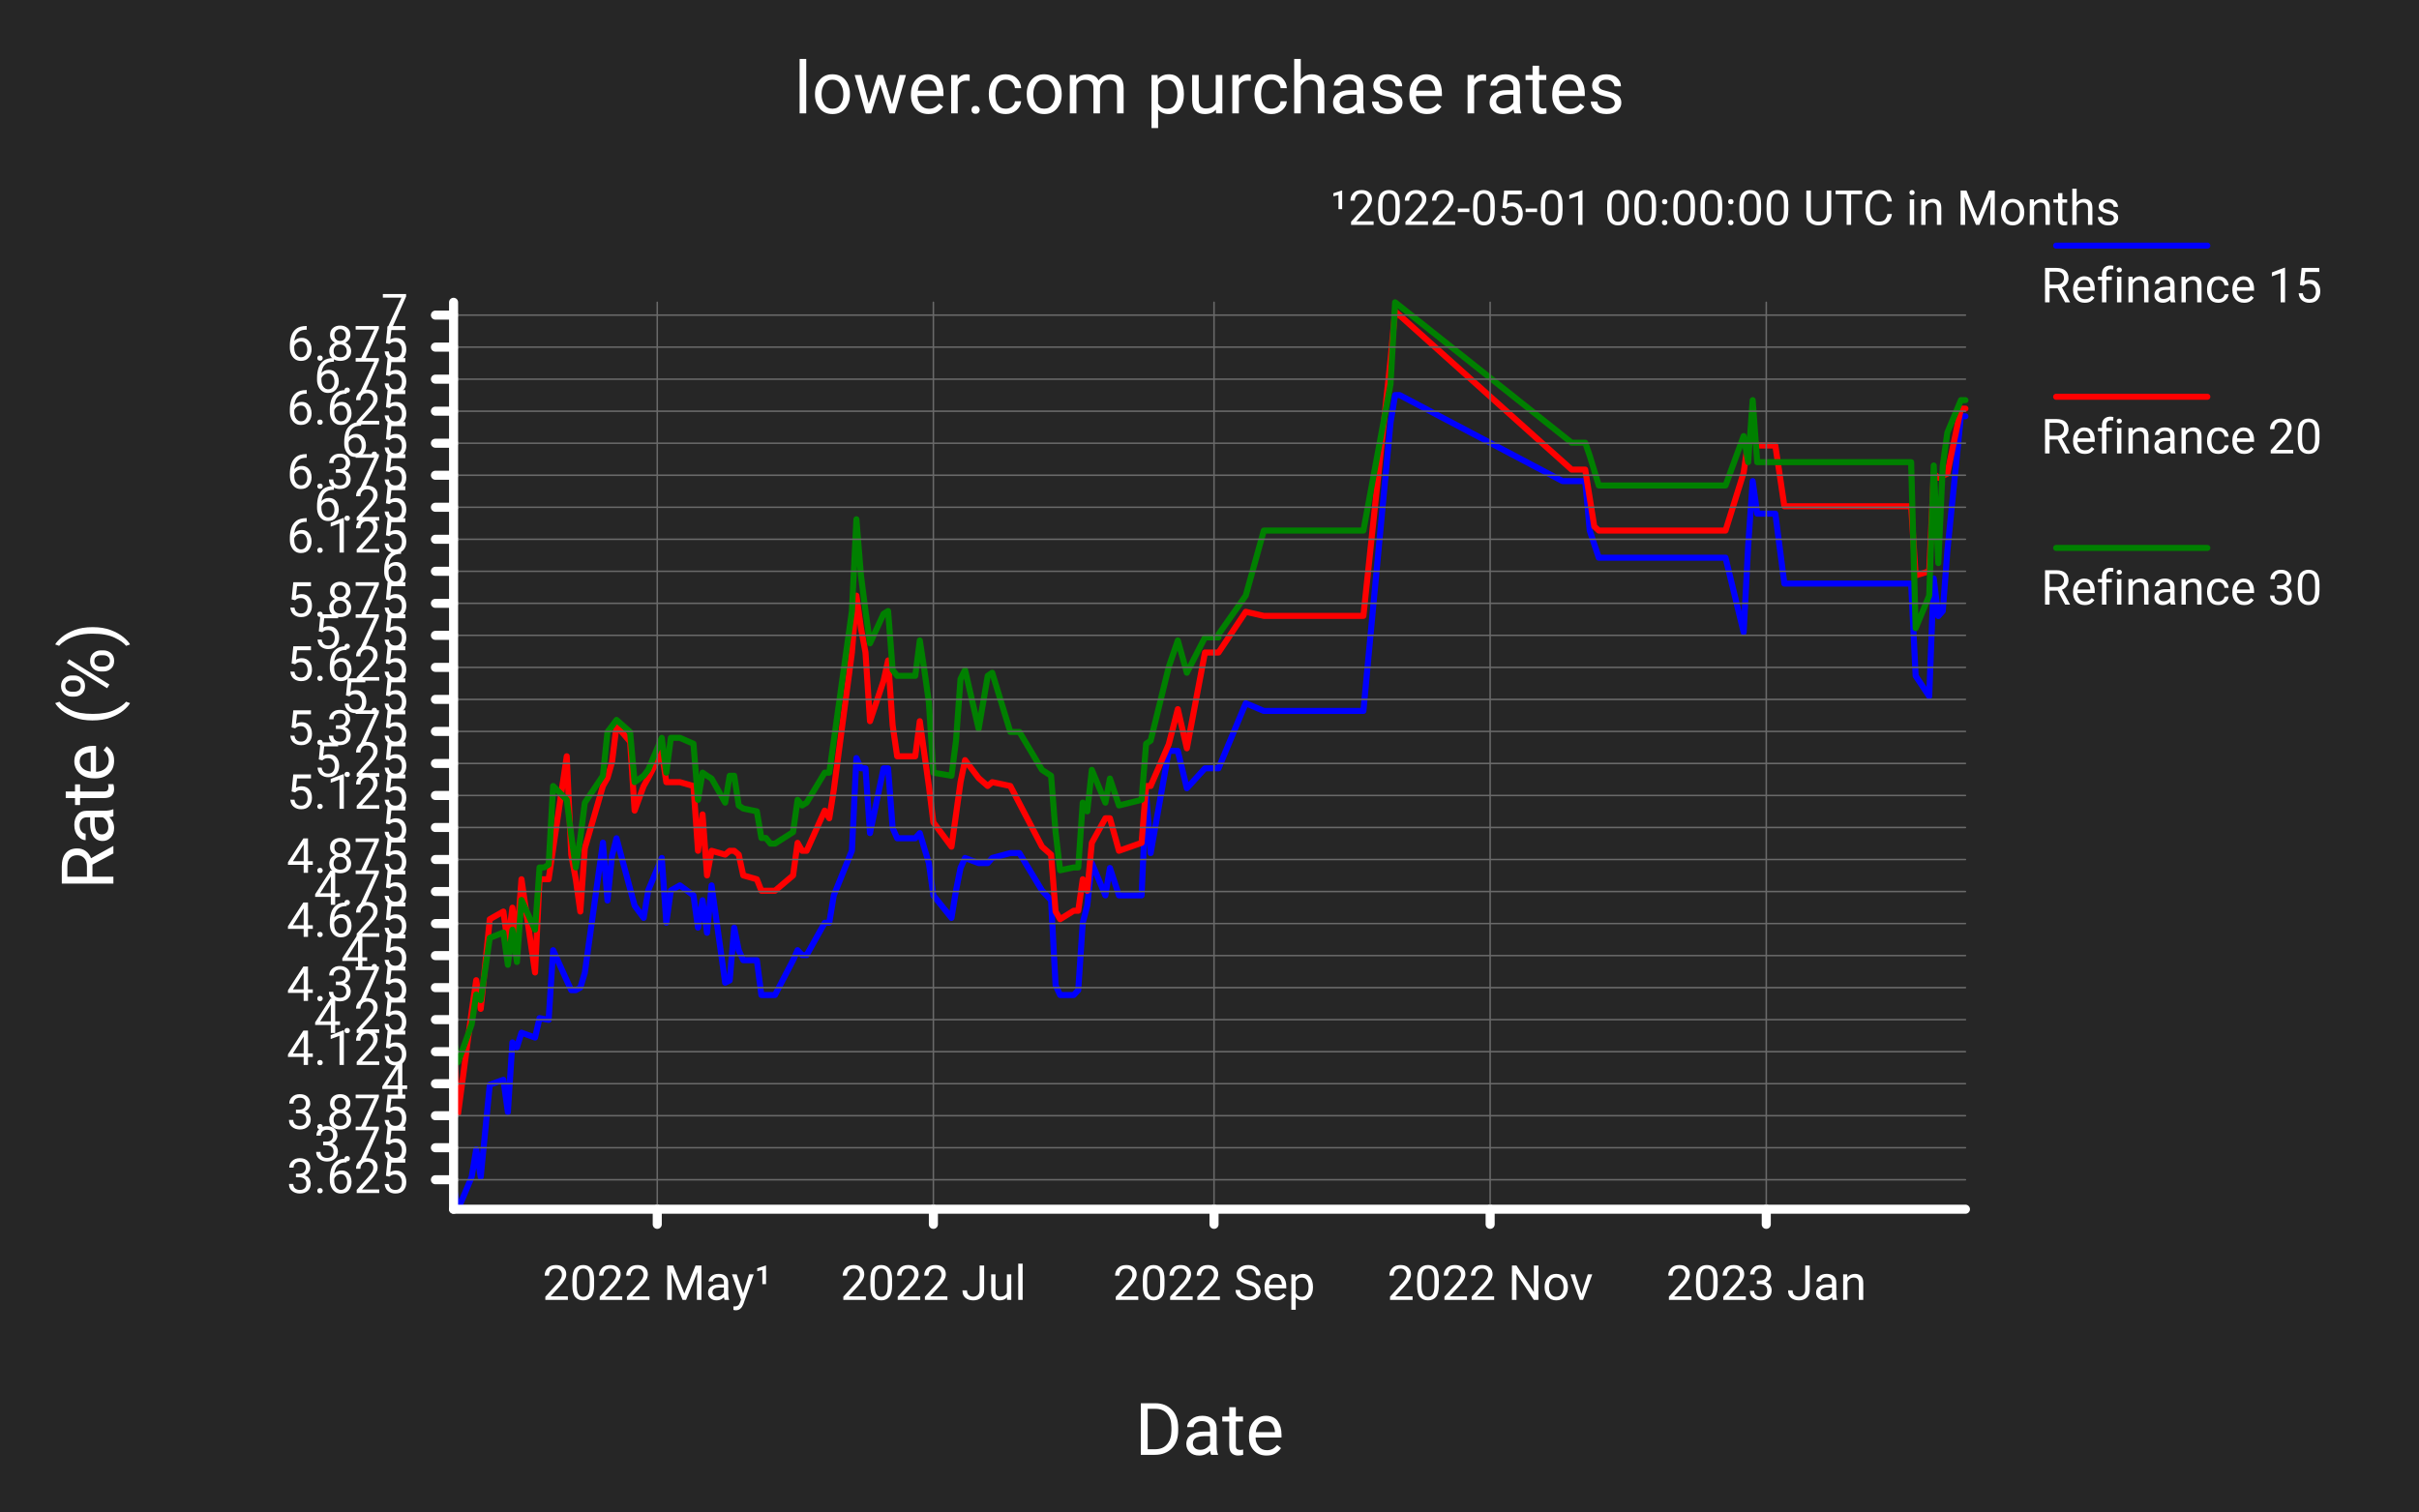
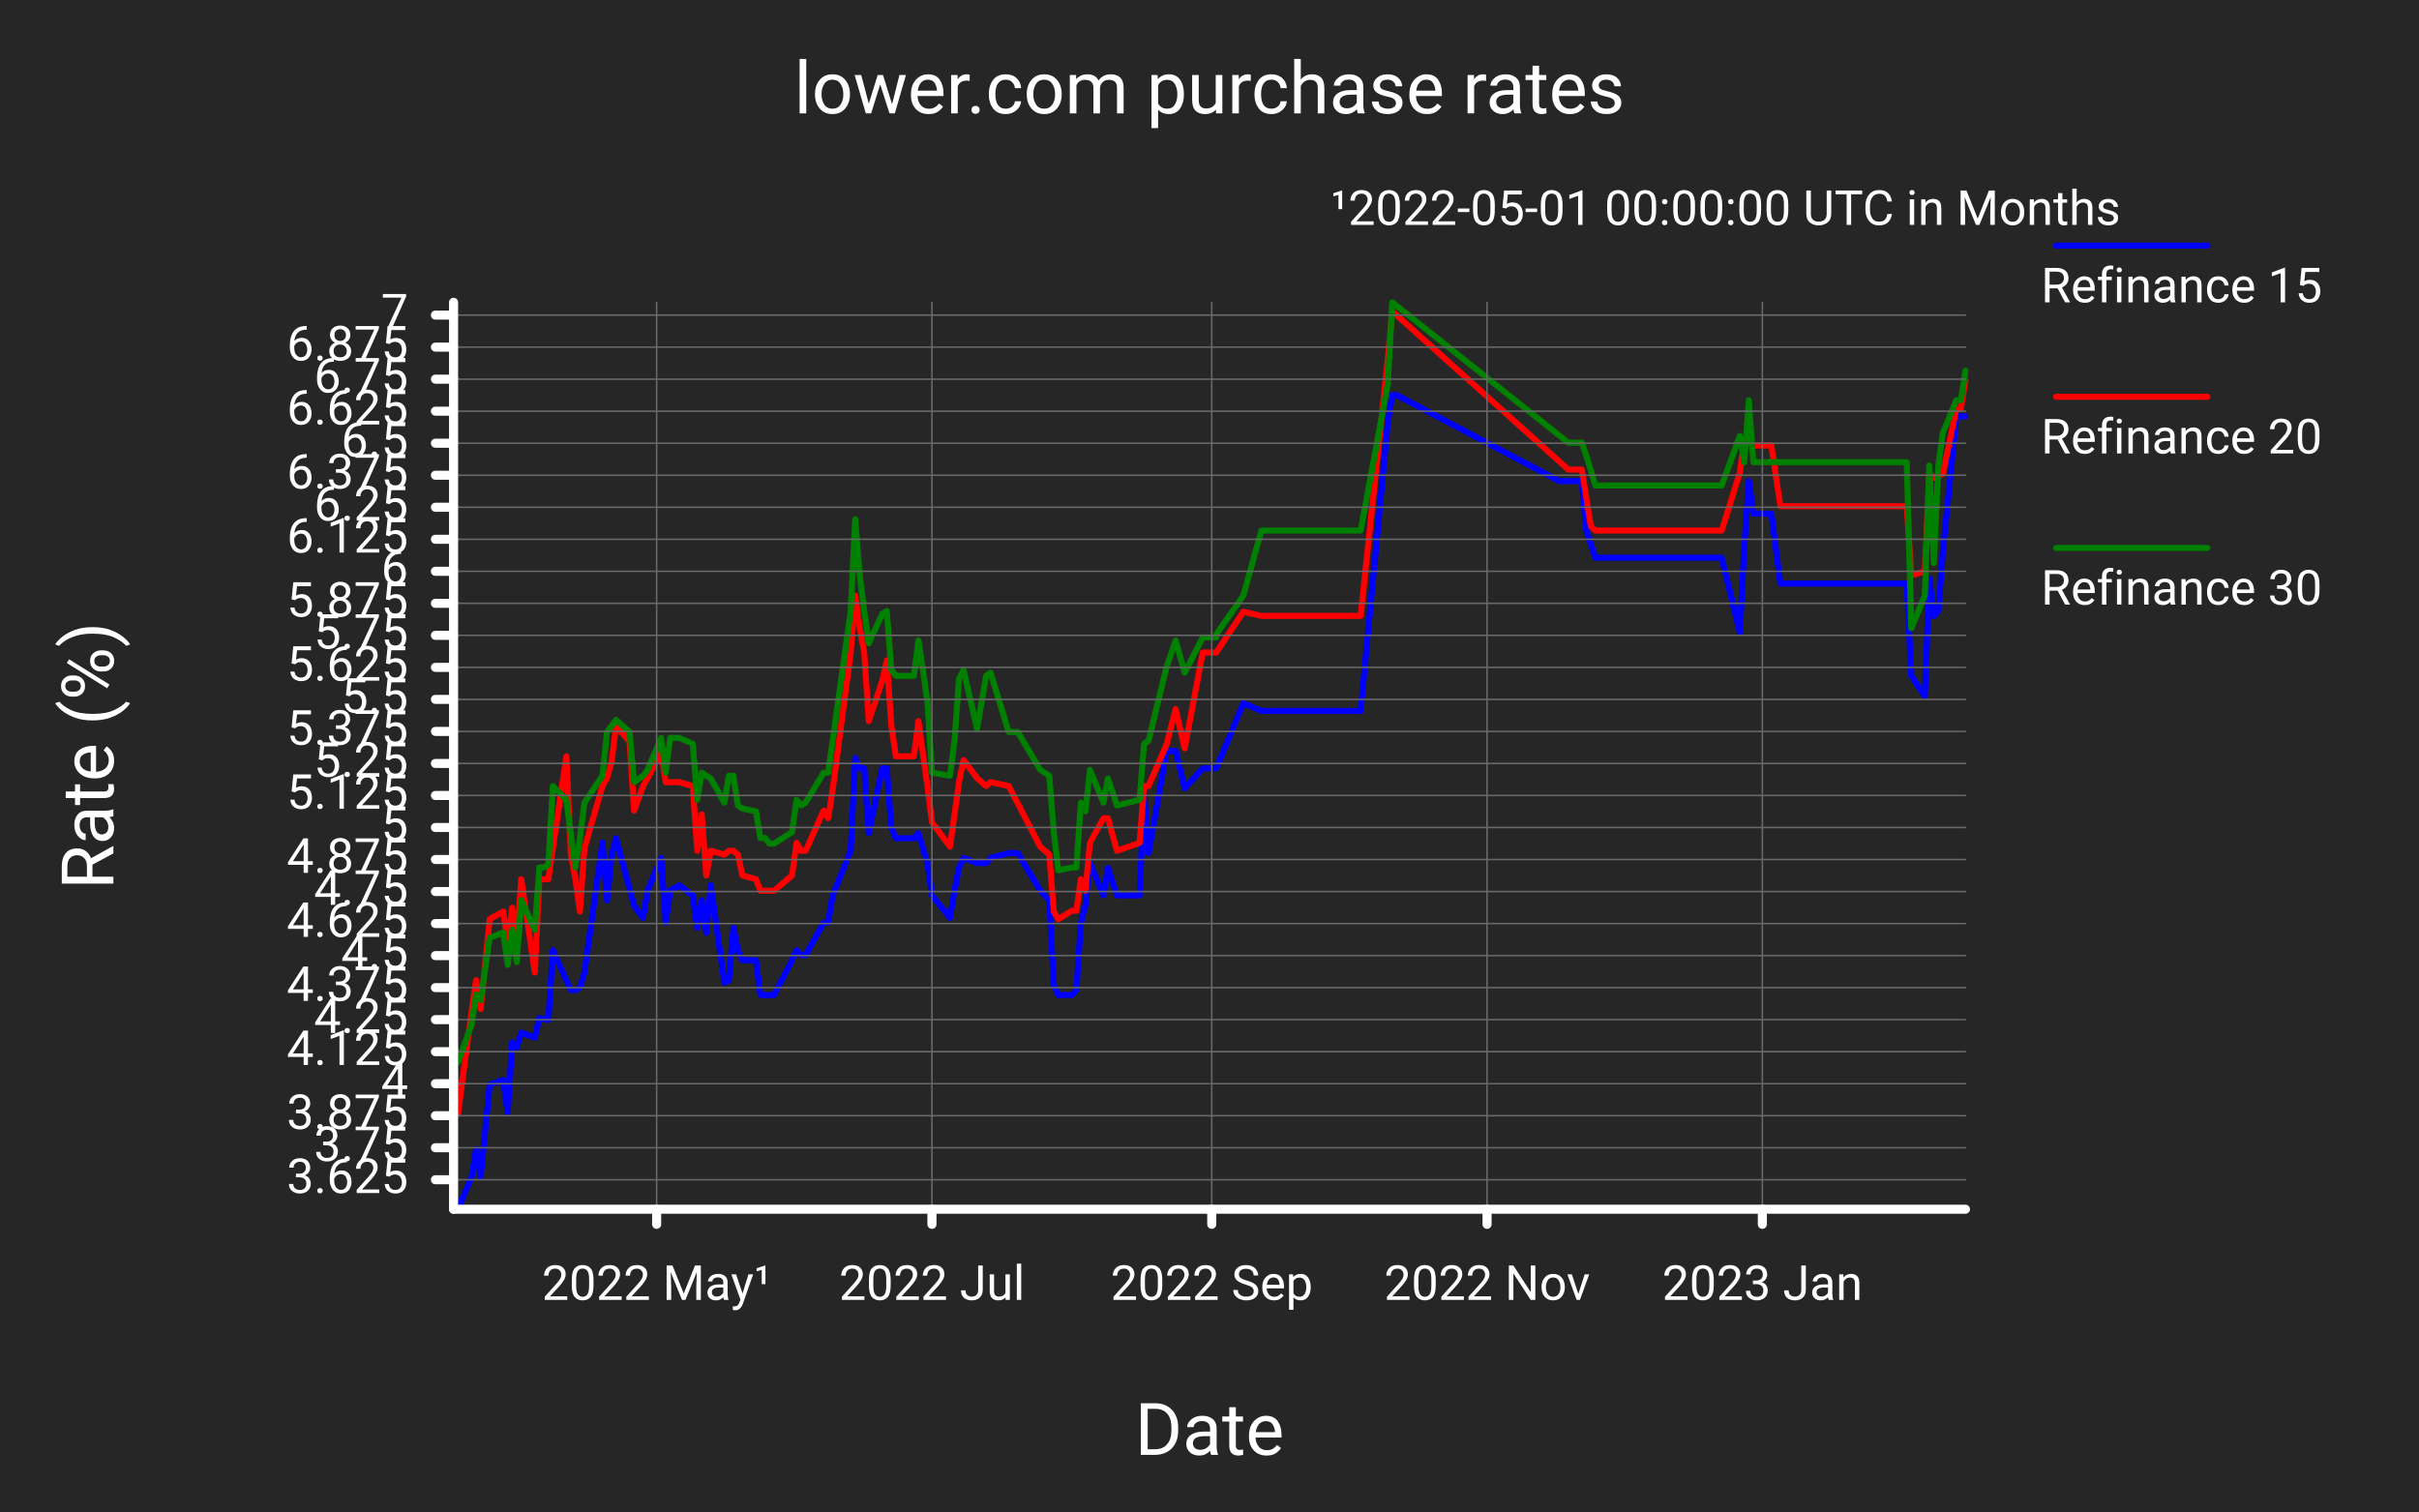
<svg xmlns="http://www.w3.org/2000/svg" class="poloto" width="800" height="500" viewBox="0 0 800 500">
  <style>.poloto{stroke-linecap:round;stroke-linejoin:round;font-family:Roboto,sans-serif;font-size:16px;}.poloto_background{fill:#262626;}.poloto_scatter{stroke-width:7}.poloto_tick_line{stroke:dimgray;stroke-width:0.5}.poloto_line{stroke-width:2}.poloto_text{fill: white;}.poloto_axis_lines{stroke: white;stroke-width:3;fill:none;stroke-dasharray:none}.poloto_title{font-size:24px;dominant-baseline:start;text-anchor:middle;}.poloto_xname{font-size:24px;dominant-baseline:start;text-anchor:middle;}.poloto_yname{font-size:24px;dominant-baseline:start;text-anchor:middle;}.poloto0stroke{stroke:blue;}.poloto1stroke{stroke:red;}.poloto2stroke{stroke:green;}.poloto3stroke{stroke:gold;}.poloto4stroke{stroke:aqua;}.poloto5stroke{stroke:lime;}.poloto6stroke{stroke:orange;}.poloto7stroke{stroke:chocolate;}.poloto0fill{fill:blue;}.poloto1fill{fill:red;}.poloto2fill{fill:green;}.poloto3fill{fill:gold;}.poloto4fill{fill:aqua;}.poloto5fill{fill:lime;}.poloto6fill{fill:orange;}.poloto7fill{fill:chocolate;}</style>
  <circle r="1e5" class="poloto_background" />
  <text class="poloto_text poloto_legend_text" x="675" y="100">Refinance 15</text>
  <line class="poloto_line poloto_legend_icon poloto0stroke poloto0legend" stroke="black" x1="680" x2="730" y1="81.25" y2="81.25" />
-   <path class="poloto_line poloto0stroke" fill="none" stroke="black" d=" M 150.00 392.46 L 151.50 400.00 L 155.99 389.32 L 157.49 380.17 L 158.98 389.32 L 158.98 389.32 L 161.98 358.81 L 166.47 357.20 L 167.96 367.88 L 169.46 344.83 L 170.96 346.44 L 172.46 341.61 L 176.95 343.22 L 178.44 336.78 L 178.44 336.78 L 181.44 337.37 L 182.93 314.32 L 187.43 324.32 L 188.92 327.54 L 190.42 327.54 L 191.92 326.69 L 193.41 321.78 L 199.40 278.73 L 200.90 297.88 L 202.40 283.05 L 203.89 277.29 L 203.89 277.29 L 209.88 299.58 L 212.87 303.64 L 214.37 294.58 L 218.86 283.81 L 220.36 305.25 L 221.86 294.58 L 221.86 294.58 L 224.85 292.88 L 229.34 296.19 L 230.84 306.86 L 230.84 306.86 L 232.34 297.80 L 233.83 308.56 L 235.33 292.88 L 239.82 325.08 L 241.32 324.32 L 242.81 306.86 L 242.81 306.86 L 244.31 314.32 L 245.81 317.63 L 250.30 317.63 L 251.80 329.15 L 253.29 329.15 L 254.79 329.15 L 256.29 329.15 L 262.28 317.63 L 263.77 314.32 L 265.27 315.93 L 266.77 315.93 L 266.77 315.93 L 272.75 305.25 L 274.25 305.25 L 275.75 296.19 L 281.74 281.36 L 283.23 250.76 L 284.73 254.15 L 286.23 254.15 L 287.72 275.59 L 292.22 254.15 L 293.71 254.15 L 295.21 273.90 L 296.71 277.29 L 302.69 277.29 L 304.19 275.59 L 305.69 280.59 L 307.19 285.51 L 308.68 296.19 L 314.67 303.64 L 316.17 294.58 L 317.66 287.12 L 319.16 283.81 L 323.65 285.51 L 326.65 285.51 L 328.14 283.81 L 334.13 282.20 L 334.13 282.20 L 334.13 282.20 L 334.13 282.20 L 334.13 282.20 L 334.13 282.20 L 337.13 282.20 L 337.13 282.20 L 337.13 282.20 L 337.13 282.20 L 337.13 282.20 L 337.13 282.20 L 344.61 294.58 L 347.60 297.80 L 349.10 325.93 L 350.60 329.15 L 355.09 329.15 L 356.59 327.54 L 358.08 305.25 L 359.58 299.49 L 361.08 285.51 L 365.57 296.19 L 365.57 296.19 L 367.07 287.12 L 370.06 296.19 L 370.06 296.19 L 377.54 296.19 L 379.04 262.46 L 380.54 282.20 L 386.53 248.39 L 389.52 248.39 L 389.52 248.39 L 392.51 260.76 L 398.50 254.15 L 398.50 254.15 L 398.50 254.15 L 398.50 254.15 L 398.50 254.15 L 398.50 254.15 L 398.50 254.15 L 398.50 254.15 L 398.50 254.15 L 402.99 254.15 L 411.98 232.63 L 417.96 235.17 L 417.96 235.17 L 422.46 235.17 L 428.44 235.17 L 429.94 235.17 L 429.94 235.17 L 429.94 235.17 L 429.94 235.17 L 429.94 235.17 L 449.40 235.17 L 450.90 235.17 L 459.88 139.75 L 461.38 130.68 L 462.87 130.68 L 516.77 159.15 L 522.75 159.15 L 524.25 159.15 L 525.75 175.51 L 528.74 184.49 L 528.74 184.49 L 534.73 184.49 L 536.23 184.49 L 537.72 184.49 L 539.22 184.49 L 543.71 184.49 L 545.21 184.49 L 548.20 184.49 L 549.70 184.49 L 554.19 184.49 L 555.69 184.49 L 555.69 184.49 L 560.18 184.49 L 564.67 184.49 L 566.17 184.49 L 567.66 184.49 L 569.16 184.49 L 570.66 184.49 L 576.65 209.15 L 578.14 180.68 L 579.64 159.15 L 581.14 169.92 L 585.63 169.92 L 587.13 169.92 L 587.13 169.92 L 590.12 193.05 L 591.62 193.05 L 596.11 193.05 L 597.60 193.05 L 599.10 193.05 L 600.60 193.05 L 602.10 193.05 L 602.10 193.05 L 602.10 193.05 L 602.10 193.05 L 609.58 193.05 L 612.57 193.05 L 617.07 193.05 L 618.56 193.05 L 621.56 193.05 L 623.05 193.05 L 629.04 193.05 L 630.54 193.05 L 632.04 193.05 L 633.53 223.56 L 638.02 230.34 L 639.52 191.36 L 641.02 203.81 L 642.51 202.12 L 644.01 182.37 L 648.50 137.71 L 650.00 137.71" />
+   <path class="poloto_line poloto0stroke" fill="none" stroke="black" d=" M 150.00 392.46 L 151.49 400.00 L 155.97 389.32 L 157.46 380.17 L 158.96 389.32 L 158.96 389.32 L 161.94 358.81 L 166.42 357.20 L 167.91 367.88 L 169.40 344.83 L 170.90 346.44 L 172.39 341.61 L 176.87 343.22 L 178.36 336.78 L 178.36 336.78 L 181.34 337.37 L 182.84 314.32 L 187.31 324.32 L 188.81 327.54 L 190.30 327.54 L 191.79 326.69 L 193.28 321.78 L 199.25 278.73 L 200.75 297.88 L 202.24 283.05 L 203.73 277.29 L 203.73 277.29 L 209.70 299.58 L 212.69 303.64 L 214.18 294.58 L 218.66 283.81 L 220.15 305.25 L 221.64 294.58 L 221.64 294.58 L 224.63 292.88 L 229.10 296.19 L 230.60 306.86 L 230.60 306.86 L 232.09 297.80 L 233.58 308.56 L 235.07 292.88 L 239.55 325.08 L 241.04 324.32 L 242.54 306.86 L 242.54 306.86 L 244.03 314.32 L 245.52 317.63 L 250.00 317.63 L 251.49 329.15 L 252.99 329.15 L 254.48 329.15 L 255.97 329.15 L 261.94 317.63 L 263.43 314.32 L 264.93 315.93 L 266.42 315.93 L 266.42 315.93 L 272.39 305.25 L 273.88 305.25 L 275.37 296.19 L 281.34 281.36 L 282.84 250.76 L 284.33 254.15 L 285.82 254.15 L 287.31 275.59 L 291.79 254.15 L 293.28 254.15 L 294.78 273.90 L 296.27 277.29 L 302.24 277.29 L 303.73 275.59 L 305.22 280.59 L 306.72 285.51 L 308.21 296.19 L 314.18 303.64 L 315.67 294.58 L 317.16 287.12 L 318.66 283.81 L 323.13 285.51 L 326.12 285.51 L 327.61 283.81 L 333.58 282.20 L 333.58 282.20 L 333.58 282.20 L 333.58 282.20 L 333.58 282.20 L 333.58 282.20 L 336.57 282.20 L 336.57 282.20 L 336.57 282.20 L 336.57 282.20 L 336.57 282.20 L 336.57 282.20 L 344.03 294.58 L 347.01 297.80 L 348.51 325.93 L 350.00 329.15 L 354.48 329.15 L 355.97 327.54 L 357.46 305.25 L 358.96 299.49 L 360.45 285.51 L 364.93 296.19 L 364.93 296.19 L 366.42 287.12 L 369.40 296.19 L 369.40 296.19 L 376.87 296.19 L 378.36 262.46 L 379.85 282.20 L 385.82 248.39 L 388.81 248.39 L 388.81 248.39 L 391.79 260.76 L 397.76 254.15 L 397.76 254.15 L 397.76 254.15 L 397.76 254.15 L 397.76 254.15 L 397.76 254.15 L 397.76 254.15 L 397.76 254.15 L 397.76 254.15 L 402.24 254.15 L 411.19 232.63 L 417.16 235.17 L 417.16 235.17 L 421.64 235.17 L 427.61 235.17 L 429.10 235.17 L 429.10 235.17 L 429.10 235.17 L 429.10 235.17 L 429.10 235.17 L 448.51 235.17 L 450.00 235.17 L 458.96 139.75 L 460.45 130.68 L 461.94 130.68 L 515.67 159.15 L 521.64 159.15 L 523.13 159.15 L 524.63 175.51 L 527.61 184.49 L 527.61 184.49 L 533.58 184.49 L 535.07 184.49 L 536.57 184.49 L 538.06 184.49 L 542.54 184.49 L 544.03 184.49 L 547.01 184.49 L 548.51 184.49 L 552.99 184.49 L 554.48 184.49 L 554.48 184.49 L 558.96 184.49 L 563.43 184.49 L 564.93 184.49 L 566.42 184.49 L 567.91 184.49 L 569.40 184.49 L 575.37 209.15 L 576.87 180.68 L 578.36 159.15 L 579.85 169.92 L 584.33 169.92 L 585.82 169.92 L 585.82 169.92 L 588.81 193.05 L 590.30 193.05 L 594.78 193.05 L 596.27 193.05 L 597.76 193.05 L 599.25 193.05 L 600.75 193.05 L 600.75 193.05 L 600.75 193.05 L 600.75 193.05 L 608.21 193.05 L 611.19 193.05 L 615.67 193.05 L 617.16 193.05 L 620.15 193.05 L 621.64 193.05 L 627.61 193.05 L 629.10 193.05 L 630.60 193.05 L 632.09 223.56 L 636.57 230.34 L 638.06 191.36 L 639.55 203.81 L 641.04 202.12 L 642.54 182.37 L 647.01 137.71 L 648.51 137.71 L 650.00 137.71" />
  <text class="poloto_text poloto_legend_text" x="675" y="150">Refinance 20</text>
  <line class="poloto_line poloto_legend_icon poloto1stroke poloto1legend" stroke="black" x1="680" x2="730" y1="131.25" y2="131.25" />
-   <path class="poloto_line poloto1stroke" fill="none" stroke="black" d=" M 150.00 345.68 L 151.50 368.31 L 155.99 334.58 L 157.49 324.24 L 158.98 333.73 L 158.98 333.73 L 161.98 304.07 L 166.47 301.53 L 167.96 312.29 L 169.46 300.25 L 170.96 311.02 L 172.46 290.85 L 176.95 321.69 L 178.44 290.85 L 178.44 290.85 L 181.44 290.85 L 181.44 290.85 L 187.43 250.17 L 188.92 282.71 L 190.42 290.85 L 191.92 301.53 L 193.41 280.59 L 199.40 260.00 L 200.90 257.37 L 202.40 252.12 L 203.89 240.08 L 208.38 245.34 L 209.88 268.14 L 212.87 260.00 L 214.37 257.37 L 218.86 248.81 L 220.36 258.73 L 221.86 258.73 L 221.86 258.73 L 224.85 258.73 L 229.34 260.00 L 230.84 281.44 L 230.84 281.44 L 232.34 269.41 L 233.83 289.58 L 235.33 281.44 L 239.82 282.71 L 241.32 281.44 L 242.81 281.44 L 242.81 281.44 L 244.31 282.71 L 245.81 289.58 L 250.30 290.85 L 251.80 294.66 L 253.29 294.66 L 254.79 294.66 L 256.29 294.66 L 262.28 289.58 L 263.77 278.81 L 265.27 281.44 L 266.77 281.44 L 266.77 281.44 L 272.75 268.14 L 274.25 270.68 L 275.75 261.27 L 281.74 215.85 L 283.23 197.03 L 284.73 207.80 L 286.23 215.85 L 287.72 238.56 L 292.22 225.17 L 293.71 218.47 L 295.21 239.92 L 296.71 250.17 L 302.69 250.17 L 304.19 238.56 L 305.69 249.32 L 307.19 260.00 L 308.68 272.03 L 314.67 280.08 L 316.17 269.41 L 317.66 258.73 L 319.16 251.44 L 323.65 257.37 L 326.65 260.00 L 328.14 258.73 L 334.13 260.00 L 334.13 260.00 L 334.13 260.00 L 334.13 260.00 L 334.13 260.00 L 334.13 260.00 L 334.13 260.00 L 334.13 260.00 L 334.13 260.00 L 334.13 260.00 L 334.13 260.00 L 334.13 260.00 L 344.61 280.08 L 347.60 282.71 L 349.10 301.53 L 350.60 304.07 L 355.09 301.27 L 356.59 301.27 L 358.08 290.85 L 359.58 294.66 L 361.08 278.81 L 365.57 270.68 L 365.57 270.68 L 367.07 270.68 L 370.06 281.44 L 370.06 281.44 L 377.54 278.81 L 379.04 260.00 L 380.54 260.00 L 386.53 246.19 L 389.52 234.58 L 389.52 234.58 L 392.51 247.54 L 398.50 215.85 L 398.50 215.85 L 398.50 215.85 L 398.50 215.85 L 398.50 215.85 L 398.50 215.85 L 398.50 215.85 L 398.50 215.85 L 398.50 215.85 L 402.99 215.85 L 411.98 202.37 L 417.96 203.73 L 420.96 203.73 L 422.46 203.73 L 422.46 203.73 L 429.94 203.73 L 431.44 203.73 L 431.44 203.73 L 431.44 203.73 L 431.44 203.73 L 449.40 203.73 L 450.90 203.73 L 459.88 118.81 L 461.38 102.97 L 461.38 102.97 L 519.76 155.34 L 522.75 155.34 L 524.25 155.34 L 527.25 174.15 L 528.74 175.51 L 528.74 175.51 L 534.73 175.51 L 536.23 175.51 L 537.72 175.51 L 539.22 175.51 L 543.71 175.51 L 545.21 175.51 L 548.20 175.51 L 549.70 175.51 L 554.19 175.51 L 555.69 175.51 L 555.69 175.51 L 560.18 175.51 L 564.67 175.51 L 566.17 175.51 L 567.66 175.51 L 569.16 175.51 L 570.66 175.51 L 576.65 156.36 L 578.14 145.93 L 579.64 144.58 L 581.14 147.37 L 585.63 147.37 L 587.13 147.37 L 587.13 147.37 L 590.12 167.46 L 591.62 167.46 L 596.11 167.46 L 597.60 167.46 L 599.10 167.46 L 600.60 167.46 L 602.10 167.46 L 602.10 167.46 L 608.08 167.46 L 608.08 167.46 L 609.58 167.46 L 612.57 167.46 L 617.07 167.46 L 618.56 167.46 L 621.56 167.46 L 623.05 167.46 L 629.04 167.46 L 630.54 167.46 L 632.04 167.46 L 633.53 190.34 L 638.02 188.98 L 639.52 156.69 L 641.02 158.05 L 641.02 158.05 L 644.01 156.69 L 648.50 135.17 L 650.00 135.17" />
+   <path class="poloto_line poloto1stroke" fill="none" stroke="black" d=" M 150.00 345.68 L 151.49 368.31 L 155.97 334.58 L 157.46 324.24 L 158.96 333.73 L 158.96 333.73 L 161.94 304.07 L 166.42 301.53 L 167.91 312.29 L 169.40 300.25 L 170.90 311.02 L 172.39 290.85 L 176.87 321.69 L 178.36 290.85 L 178.36 290.85 L 181.34 290.85 L 181.34 290.85 L 187.31 250.17 L 188.81 282.71 L 190.30 290.85 L 191.79 301.53 L 193.28 280.59 L 199.25 260.00 L 200.75 257.37 L 202.24 252.12 L 203.73 240.08 L 208.21 245.34 L 209.70 268.14 L 212.69 260.00 L 214.18 257.37 L 218.66 248.81 L 220.15 258.73 L 221.64 258.73 L 221.64 258.73 L 224.63 258.73 L 229.10 260.00 L 230.60 281.44 L 230.60 281.44 L 232.09 269.41 L 233.58 289.58 L 235.07 281.44 L 239.55 282.71 L 241.04 281.44 L 242.54 281.44 L 242.54 281.44 L 244.03 282.71 L 245.52 289.58 L 250.00 290.85 L 251.49 294.66 L 252.99 294.66 L 254.48 294.66 L 255.97 294.66 L 261.94 289.58 L 263.43 278.81 L 264.93 281.44 L 266.42 281.44 L 266.42 281.44 L 272.39 268.14 L 273.88 270.68 L 275.37 261.27 L 281.34 215.85 L 282.84 197.03 L 284.33 207.80 L 285.82 215.85 L 287.31 238.56 L 291.79 225.17 L 293.28 218.47 L 294.78 239.92 L 296.27 250.17 L 302.24 250.17 L 303.73 238.56 L 305.22 249.32 L 306.72 260.00 L 308.21 272.03 L 314.18 280.08 L 315.67 269.41 L 317.16 258.73 L 318.66 251.44 L 323.13 257.37 L 326.12 260.00 L 327.61 258.73 L 333.58 260.00 L 333.58 260.00 L 333.58 260.00 L 333.58 260.00 L 333.58 260.00 L 333.58 260.00 L 333.58 260.00 L 333.58 260.00 L 333.58 260.00 L 333.58 260.00 L 333.58 260.00 L 333.58 260.00 L 344.03 280.08 L 347.01 282.71 L 348.51 301.53 L 350.00 304.07 L 354.48 301.27 L 355.97 301.27 L 357.46 290.85 L 358.96 294.66 L 360.45 278.81 L 364.93 270.68 L 364.93 270.68 L 366.42 270.68 L 369.40 281.44 L 369.40 281.44 L 376.87 278.81 L 378.36 260.00 L 379.85 260.00 L 385.82 246.19 L 388.81 234.58 L 388.81 234.58 L 391.79 247.54 L 397.76 215.85 L 397.76 215.85 L 397.76 215.85 L 397.76 215.85 L 397.76 215.85 L 397.76 215.85 L 397.76 215.85 L 397.76 215.85 L 397.76 215.85 L 402.24 215.85 L 411.19 202.37 L 417.16 203.73 L 420.15 203.73 L 421.64 203.73 L 421.64 203.73 L 429.10 203.73 L 430.60 203.73 L 430.60 203.73 L 430.60 203.73 L 430.60 203.73 L 448.51 203.73 L 450.00 203.73 L 458.96 118.81 L 460.45 102.97 L 460.45 102.97 L 518.66 155.34 L 521.64 155.34 L 523.13 155.34 L 526.12 174.15 L 527.61 175.51 L 527.61 175.51 L 533.58 175.51 L 535.07 175.51 L 536.57 175.51 L 538.06 175.51 L 542.54 175.51 L 544.03 175.51 L 547.01 175.51 L 548.51 175.51 L 552.99 175.51 L 554.48 175.51 L 554.48 175.51 L 558.96 175.51 L 563.43 175.51 L 564.93 175.51 L 566.42 175.51 L 567.91 175.51 L 569.40 175.51 L 575.37 156.36 L 576.87 145.93 L 578.36 144.58 L 579.85 147.37 L 584.33 147.37 L 585.82 147.37 L 585.82 147.37 L 588.81 167.46 L 590.30 167.46 L 594.78 167.46 L 596.27 167.46 L 597.76 167.46 L 599.25 167.46 L 600.75 167.46 L 600.75 167.46 L 606.72 167.46 L 606.72 167.46 L 608.21 167.46 L 611.19 167.46 L 615.67 167.46 L 617.16 167.46 L 620.15 167.46 L 621.64 167.46 L 627.61 167.46 L 629.10 167.46 L 630.60 167.46 L 632.09 190.34 L 636.57 188.98 L 638.06 156.69 L 639.55 158.05 L 639.55 158.05 L 642.54 156.69 L 647.01 135.17 L 648.51 135.17 L 650.00 125.85" />
  <text class="poloto_text poloto_legend_text" x="675" y="200">Refinance 30</text>
  <line class="poloto_line poloto_legend_icon poloto2stroke poloto2legend" stroke="black" x1="680" x2="730" y1="181.25" y2="181.25" />
-   <path class="poloto_line poloto2stroke" fill="none" stroke="black" d=" M 150.00 343.31 L 151.50 351.36 L 155.99 338.81 L 157.49 328.98 L 158.98 330.85 L 158.98 330.85 L 161.98 310.25 L 166.47 308.47 L 167.96 319.15 L 169.46 307.54 L 170.96 318.22 L 172.46 297.71 L 176.95 307.54 L 178.44 286.95 L 179.94 286.95 L 181.44 286.02 L 182.93 260.00 L 187.43 264.58 L 188.92 276.27 L 190.42 286.95 L 191.92 277.20 L 193.41 265.51 L 199.40 256.61 L 200.90 242.12 L 202.40 240.17 L 203.89 238.14 L 208.38 242.12 L 209.88 258.73 L 212.87 256.61 L 214.37 254.66 L 218.86 244.07 L 220.36 255.59 L 221.86 244.07 L 221.86 244.07 L 224.85 244.07 L 229.34 246.02 L 230.84 264.58 L 230.84 264.58 L 232.34 255.59 L 233.83 256.61 L 235.33 257.54 L 239.82 265.51 L 241.32 256.61 L 242.81 256.61 L 242.81 256.61 L 244.31 266.44 L 245.81 267.46 L 250.30 268.39 L 251.80 277.20 L 253.29 277.20 L 254.79 279.07 L 256.29 279.07 L 262.28 275.25 L 263.77 264.58 L 265.27 266.44 L 266.77 265.51 L 266.77 265.51 L 272.75 255.59 L 274.25 255.59 L 275.75 245.00 L 281.74 202.12 L 283.23 171.78 L 284.73 190.34 L 286.23 202.12 L 287.72 212.80 L 292.22 203.05 L 293.71 202.12 L 295.21 221.61 L 296.71 223.56 L 302.69 223.56 L 304.19 211.86 L 305.69 221.61 L 307.19 232.29 L 308.68 255.59 L 314.67 256.61 L 316.17 245.00 L 317.66 224.58 L 319.16 221.61 L 323.65 241.10 L 326.65 223.56 L 328.14 222.54 L 334.13 242.12 L 334.13 242.12 L 334.13 242.12 L 334.13 242.12 L 334.13 242.12 L 334.13 242.12 L 337.13 242.12 L 337.13 242.12 L 337.13 242.12 L 337.13 242.12 L 337.13 242.12 L 337.13 242.12 L 344.61 254.66 L 347.60 256.61 L 349.10 275.25 L 350.60 287.88 L 355.09 286.95 L 356.59 286.95 L 358.08 265.51 L 359.58 268.39 L 361.08 254.66 L 365.57 265.51 L 365.57 265.51 L 367.07 257.54 L 370.06 266.44 L 370.06 266.44 L 377.54 264.58 L 379.04 246.02 L 380.54 245.00 L 386.53 220.59 L 389.52 211.86 L 389.52 211.86 L 392.51 222.54 L 398.50 210.85 L 398.50 210.85 L 398.50 210.85 L 398.50 210.85 L 398.50 210.85 L 398.50 210.85 L 398.50 210.85 L 398.50 210.85 L 402.99 210.85 L 402.99 209.83 L 411.98 197.03 L 417.96 175.51 L 417.96 175.51 L 422.46 175.51 L 422.46 175.51 L 429.94 175.51 L 431.44 175.51 L 431.44 175.51 L 431.44 175.51 L 431.44 175.51 L 449.40 175.51 L 450.90 175.51 L 459.88 127.03 L 461.38 100.00 L 461.38 100.00 L 519.76 146.44 L 522.75 146.44 L 524.25 146.44 L 525.75 150.76 L 528.74 160.59 L 528.74 160.59 L 534.73 160.59 L 536.23 160.59 L 537.72 160.59 L 539.22 160.59 L 543.71 160.59 L 545.21 160.59 L 548.20 160.59 L 549.70 160.59 L 554.19 160.59 L 555.69 160.59 L 555.69 160.59 L 560.18 160.59 L 564.67 160.59 L 566.17 160.59 L 567.66 160.59 L 569.16 160.59 L 570.66 160.59 L 576.65 144.24 L 578.14 152.88 L 579.64 132.37 L 581.14 152.88 L 585.63 152.88 L 587.13 152.88 L 587.13 152.88 L 590.12 152.88 L 591.62 152.88 L 596.11 152.88 L 597.60 152.88 L 599.10 152.88 L 600.60 152.88 L 602.10 152.88 L 602.10 152.88 L 608.08 152.88 L 608.08 152.88 L 609.58 152.88 L 612.57 152.88 L 617.07 152.88 L 618.56 152.88 L 621.56 152.88 L 623.05 152.88 L 629.04 152.88 L 630.54 152.88 L 632.04 152.88 L 633.53 207.80 L 638.02 197.03 L 639.52 153.98 L 641.02 186.27 L 642.51 153.98 L 644.01 143.14 L 648.50 132.37 L 650.00 132.37" />
+   <path class="poloto_line poloto2stroke" fill="none" stroke="black" d=" M 150.00 343.31 L 151.49 351.36 L 155.97 338.81 L 157.46 328.98 L 158.96 330.85 L 158.96 330.85 L 161.94 310.25 L 166.42 308.47 L 167.91 319.15 L 169.40 307.54 L 170.90 318.22 L 172.39 297.71 L 176.87 307.54 L 178.36 286.95 L 179.85 286.95 L 181.34 286.02 L 182.84 260.00 L 187.31 264.58 L 188.81 276.27 L 190.30 286.95 L 191.79 277.20 L 193.28 265.51 L 199.25 256.61 L 200.75 242.12 L 202.24 240.17 L 203.73 238.14 L 208.21 242.12 L 209.70 258.73 L 212.69 256.61 L 214.18 254.66 L 218.66 244.07 L 220.15 255.59 L 221.64 244.07 L 221.64 244.07 L 224.63 244.07 L 229.10 246.02 L 230.60 264.58 L 230.60 264.58 L 232.09 255.59 L 233.58 256.61 L 235.07 257.54 L 239.55 265.51 L 241.04 256.61 L 242.54 256.61 L 242.54 256.61 L 244.03 266.44 L 245.52 267.46 L 250.00 268.39 L 251.49 277.20 L 252.99 277.20 L 254.48 279.07 L 255.97 279.07 L 261.94 275.25 L 263.43 264.58 L 264.93 266.44 L 266.42 265.51 L 266.42 265.51 L 272.39 255.59 L 273.88 255.59 L 275.37 245.00 L 281.34 202.12 L 282.84 171.78 L 284.33 190.34 L 285.82 202.12 L 287.31 212.80 L 291.79 203.05 L 293.28 202.12 L 294.78 221.61 L 296.27 223.56 L 302.24 223.56 L 303.73 211.86 L 305.22 221.61 L 306.72 232.29 L 308.21 255.59 L 314.18 256.61 L 315.67 245.00 L 317.16 224.58 L 318.66 221.61 L 323.13 241.10 L 326.12 223.56 L 327.61 222.54 L 333.58 242.12 L 333.58 242.12 L 333.58 242.12 L 333.58 242.12 L 333.58 242.12 L 333.58 242.12 L 336.57 242.12 L 336.57 242.12 L 336.57 242.12 L 336.57 242.12 L 336.57 242.12 L 336.57 242.12 L 344.03 254.66 L 347.01 256.61 L 348.51 275.25 L 350.00 287.88 L 354.48 286.95 L 355.97 286.95 L 357.46 265.51 L 358.96 268.39 L 360.45 254.66 L 364.93 265.51 L 364.93 265.51 L 366.42 257.54 L 369.40 266.44 L 369.40 266.44 L 376.87 264.58 L 378.36 246.02 L 379.85 245.00 L 385.82 220.59 L 388.81 211.86 L 388.81 211.86 L 391.79 222.54 L 397.76 210.85 L 397.76 210.85 L 397.76 210.85 L 397.76 210.85 L 397.76 210.85 L 397.76 210.85 L 397.76 210.85 L 397.76 210.85 L 402.24 210.85 L 402.24 209.83 L 411.19 197.03 L 417.16 175.51 L 417.16 175.51 L 421.64 175.51 L 421.64 175.51 L 429.10 175.51 L 430.60 175.51 L 430.60 175.51 L 430.60 175.51 L 430.60 175.51 L 448.51 175.51 L 450.00 175.51 L 458.96 127.03 L 460.45 100.00 L 460.45 100.00 L 518.66 146.44 L 521.64 146.44 L 523.13 146.44 L 524.63 150.76 L 527.61 160.59 L 527.61 160.59 L 533.58 160.59 L 535.07 160.59 L 536.57 160.59 L 538.06 160.59 L 542.54 160.59 L 544.03 160.59 L 547.01 160.59 L 548.51 160.59 L 552.99 160.59 L 554.48 160.59 L 554.48 160.59 L 558.96 160.59 L 563.43 160.59 L 564.93 160.59 L 566.42 160.59 L 567.91 160.59 L 569.40 160.59 L 575.37 144.24 L 576.87 152.88 L 578.36 132.37 L 579.85 152.88 L 584.33 152.88 L 585.82 152.88 L 585.82 152.88 L 588.81 152.88 L 590.30 152.88 L 594.78 152.88 L 596.27 152.88 L 597.76 152.88 L 599.25 152.88 L 600.75 152.88 L 600.75 152.88 L 606.72 152.88 L 606.72 152.88 L 608.21 152.88 L 611.19 152.88 L 615.67 152.88 L 617.16 152.88 L 620.15 152.88 L 621.64 152.88 L 627.61 152.88 L 629.10 152.88 L 630.60 152.88 L 632.09 207.80 L 636.57 197.03 L 638.06 153.98 L 639.55 186.27 L 641.04 153.98 L 642.54 143.14 L 647.01 132.37 L 648.51 132.37 L 650.00 122.63" />
  <text class="poloto_labels poloto_text poloto_title" x="400" y="37.5">lower.com purchase rates</text>
  <text class="poloto_labels poloto_text poloto_xname" x="400" y="481.25">Date</text>
  <text class="poloto_labels poloto_text poloto_yname" transform="rotate(-90,37.5,250)" x="37.5" y="250">Rate (%)</text>
  <text class="poloto_tick_labels poloto_text" dominant-baseline="middle" text-anchor="start" x="150" y="70" />
  <line class="poloto_axis_lines" stroke="black" x1="150" x2="144" y1="390.254" y2="390.254" />
  <line class="poloto_tick_line" stroke="black" x1="150" x2="650" y1="390.254" y2="390.254" />
  <text class="poloto_tick_labels poloto_text" dominant-baseline="middle" text-anchor="end" x="135" y="390.254">3.625</text>
  <line class="poloto_axis_lines" stroke="black" x1="150" x2="144" y1="379.661" y2="379.661" />
  <line class="poloto_tick_line" stroke="black" x1="150" x2="650" y1="379.661" y2="379.661" />
  <text class="poloto_tick_labels poloto_text" dominant-baseline="middle" text-anchor="end" x="135" y="379.661">3.75</text>
  <line class="poloto_axis_lines" stroke="black" x1="150" x2="144" y1="369.068" y2="369.068" />
  <line class="poloto_tick_line" stroke="black" x1="150" x2="650" y1="369.068" y2="369.068" />
  <text class="poloto_tick_labels poloto_text" dominant-baseline="middle" text-anchor="end" x="135" y="369.068">3.875</text>
  <line class="poloto_axis_lines" stroke="black" x1="150" x2="144" y1="358.475" y2="358.475" />
  <line class="poloto_tick_line" stroke="black" x1="150" x2="650" y1="358.475" y2="358.475" />
  <text class="poloto_tick_labels poloto_text" dominant-baseline="middle" text-anchor="end" x="135" y="358.475">4</text>
  <line class="poloto_axis_lines" stroke="black" x1="150" x2="144" y1="347.881" y2="347.881" />
  <line class="poloto_tick_line" stroke="black" x1="150" x2="650" y1="347.881" y2="347.881" />
  <text class="poloto_tick_labels poloto_text" dominant-baseline="middle" text-anchor="end" x="135" y="347.881">4.125</text>
  <line class="poloto_axis_lines" stroke="black" x1="150" x2="144" y1="337.288" y2="337.288" />
  <line class="poloto_tick_line" stroke="black" x1="150" x2="650" y1="337.288" y2="337.288" />
  <text class="poloto_tick_labels poloto_text" dominant-baseline="middle" text-anchor="end" x="135" y="337.288">4.25</text>
  <line class="poloto_axis_lines" stroke="black" x1="150" x2="144" y1="326.695" y2="326.695" />
  <line class="poloto_tick_line" stroke="black" x1="150" x2="650" y1="326.695" y2="326.695" />
  <text class="poloto_tick_labels poloto_text" dominant-baseline="middle" text-anchor="end" x="135" y="326.695">4.375</text>
  <line class="poloto_axis_lines" stroke="black" x1="150" x2="144" y1="316.102" y2="316.102" />
  <line class="poloto_tick_line" stroke="black" x1="150" x2="650" y1="316.102" y2="316.102" />
  <text class="poloto_tick_labels poloto_text" dominant-baseline="middle" text-anchor="end" x="135" y="316.102">4.5</text>
  <line class="poloto_axis_lines" stroke="black" x1="150" x2="144" y1="305.508" y2="305.508" />
  <line class="poloto_tick_line" stroke="black" x1="150" x2="650" y1="305.508" y2="305.508" />
  <text class="poloto_tick_labels poloto_text" dominant-baseline="middle" text-anchor="end" x="135" y="305.508">4.625</text>
  <line class="poloto_axis_lines" stroke="black" x1="150" x2="144" y1="294.915" y2="294.915" />
  <line class="poloto_tick_line" stroke="black" x1="150" x2="650" y1="294.915" y2="294.915" />
  <text class="poloto_tick_labels poloto_text" dominant-baseline="middle" text-anchor="end" x="135" y="294.915">4.75</text>
  <line class="poloto_axis_lines" stroke="black" x1="150" x2="144" y1="284.322" y2="284.322" />
  <line class="poloto_tick_line" stroke="black" x1="150" x2="650" y1="284.322" y2="284.322" />
  <text class="poloto_tick_labels poloto_text" dominant-baseline="middle" text-anchor="end" x="135" y="284.322">4.875</text>
  <line class="poloto_axis_lines" stroke="black" x1="150" x2="144" y1="273.729" y2="273.729" />
  <line class="poloto_tick_line" stroke="black" x1="150" x2="650" y1="273.729" y2="273.729" />
  <text class="poloto_tick_labels poloto_text" dominant-baseline="middle" text-anchor="end" x="135" y="273.729">5</text>
  <line class="poloto_axis_lines" stroke="black" x1="150" x2="144" y1="263.136" y2="263.136" />
  <line class="poloto_tick_line" stroke="black" x1="150" x2="650" y1="263.136" y2="263.136" />
  <text class="poloto_tick_labels poloto_text" dominant-baseline="middle" text-anchor="end" x="135" y="263.136">5.125</text>
  <line class="poloto_axis_lines" stroke="black" x1="150" x2="144" y1="252.542" y2="252.542" />
  <line class="poloto_tick_line" stroke="black" x1="150" x2="650" y1="252.542" y2="252.542" />
  <text class="poloto_tick_labels poloto_text" dominant-baseline="middle" text-anchor="end" x="135" y="252.542">5.25</text>
  <line class="poloto_axis_lines" stroke="black" x1="150" x2="144" y1="241.949" y2="241.949" />
  <line class="poloto_tick_line" stroke="black" x1="150" x2="650" y1="241.949" y2="241.949" />
  <text class="poloto_tick_labels poloto_text" dominant-baseline="middle" text-anchor="end" x="135" y="241.949">5.375</text>
  <line class="poloto_axis_lines" stroke="black" x1="150" x2="144" y1="231.356" y2="231.356" />
  <line class="poloto_tick_line" stroke="black" x1="150" x2="650" y1="231.356" y2="231.356" />
  <text class="poloto_tick_labels poloto_text" dominant-baseline="middle" text-anchor="end" x="135" y="231.356">5.5</text>
  <line class="poloto_axis_lines" stroke="black" x1="150" x2="144" y1="220.763" y2="220.763" />
  <line class="poloto_tick_line" stroke="black" x1="150" x2="650" y1="220.763" y2="220.763" />
  <text class="poloto_tick_labels poloto_text" dominant-baseline="middle" text-anchor="end" x="135" y="220.763">5.625</text>
  <line class="poloto_axis_lines" stroke="black" x1="150" x2="144" y1="210.169" y2="210.169" />
  <line class="poloto_tick_line" stroke="black" x1="150" x2="650" y1="210.169" y2="210.169" />
  <text class="poloto_tick_labels poloto_text" dominant-baseline="middle" text-anchor="end" x="135" y="210.169">5.75</text>
  <line class="poloto_axis_lines" stroke="black" x1="150" x2="144" y1="199.576" y2="199.576" />
  <line class="poloto_tick_line" stroke="black" x1="150" x2="650" y1="199.576" y2="199.576" />
  <text class="poloto_tick_labels poloto_text" dominant-baseline="middle" text-anchor="end" x="135" y="199.576">5.875</text>
  <line class="poloto_axis_lines" stroke="black" x1="150" x2="144" y1="188.983" y2="188.983" />
  <line class="poloto_tick_line" stroke="black" x1="150" x2="650" y1="188.983" y2="188.983" />
  <text class="poloto_tick_labels poloto_text" dominant-baseline="middle" text-anchor="end" x="135" y="188.983">6</text>
  <line class="poloto_axis_lines" stroke="black" x1="150" x2="144" y1="178.39" y2="178.39" />
  <line class="poloto_tick_line" stroke="black" x1="150" x2="650" y1="178.39" y2="178.39" />
  <text class="poloto_tick_labels poloto_text" dominant-baseline="middle" text-anchor="end" x="135" y="178.39">6.125</text>
  <line class="poloto_axis_lines" stroke="black" x1="150" x2="144" y1="167.797" y2="167.797" />
  <line class="poloto_tick_line" stroke="black" x1="150" x2="650" y1="167.797" y2="167.797" />
  <text class="poloto_tick_labels poloto_text" dominant-baseline="middle" text-anchor="end" x="135" y="167.797">6.25</text>
  <line class="poloto_axis_lines" stroke="black" x1="150" x2="144" y1="157.203" y2="157.203" />
  <line class="poloto_tick_line" stroke="black" x1="150" x2="650" y1="157.203" y2="157.203" />
  <text class="poloto_tick_labels poloto_text" dominant-baseline="middle" text-anchor="end" x="135" y="157.203">6.375</text>
  <line class="poloto_axis_lines" stroke="black" x1="150" x2="144" y1="146.61" y2="146.61" />
  <line class="poloto_tick_line" stroke="black" x1="150" x2="650" y1="146.61" y2="146.61" />
  <text class="poloto_tick_labels poloto_text" dominant-baseline="middle" text-anchor="end" x="135" y="146.61">6.5</text>
  <line class="poloto_axis_lines" stroke="black" x1="150" x2="144" y1="136.017" y2="136.017" />
  <line class="poloto_tick_line" stroke="black" x1="150" x2="650" y1="136.017" y2="136.017" />
  <text class="poloto_tick_labels poloto_text" dominant-baseline="middle" text-anchor="end" x="135" y="136.017">6.625</text>
  <line class="poloto_axis_lines" stroke="black" x1="150" x2="144" y1="125.424" y2="125.424" />
  <line class="poloto_tick_line" stroke="black" x1="150" x2="650" y1="125.424" y2="125.424" />
  <text class="poloto_tick_labels poloto_text" dominant-baseline="middle" text-anchor="end" x="135" y="125.424">6.75</text>
  <line class="poloto_axis_lines" stroke="black" x1="150" x2="144" y1="114.831" y2="114.831" />
  <line class="poloto_tick_line" stroke="black" x1="150" x2="650" y1="114.831" y2="114.831" />
  <text class="poloto_tick_labels poloto_text" dominant-baseline="middle" text-anchor="end" x="135" y="114.831">6.875</text>
  <line class="poloto_axis_lines" stroke="black" x1="150" x2="144" y1="104.237" y2="104.237" />
  <line class="poloto_tick_line" stroke="black" x1="150" x2="650" y1="104.237" y2="104.237" />
  <text class="poloto_tick_labels poloto_text" dominant-baseline="middle" text-anchor="end" x="135" y="104.237">7</text>
  <text class="poloto_tick_labels poloto_text" dominant-baseline="middle" text-anchor="start" x="440" y="70">¹2022-05-01 00:00:00 UTC in Months</text>
-   <line class="poloto_axis_lines" stroke="black" x1="217.365" x2="217.365" y1="400" y2="405" />
-   <line class="poloto_tick_line" stroke="black" x1="217.365" x2="217.365" y1="400" y2="100" />
-   <text class="poloto_tick_labels poloto_text" dominant-baseline="start" text-anchor="middle" x="217.365" y="430">2022 May¹</text>
-   <line class="poloto_axis_lines" stroke="black" x1="308.683" x2="308.683" y1="400" y2="405" />
-   <line class="poloto_tick_line" stroke="black" x1="308.683" x2="308.683" y1="400" y2="100" />
-   <text class="poloto_tick_labels poloto_text" dominant-baseline="start" text-anchor="middle" x="308.683" y="430">2022 Jul</text>
-   <line class="poloto_axis_lines" stroke="black" x1="401.497" x2="401.497" y1="400" y2="405" />
-   <line class="poloto_tick_line" stroke="black" x1="401.497" x2="401.497" y1="400" y2="100" />
-   <text class="poloto_tick_labels poloto_text" dominant-baseline="start" text-anchor="middle" x="401.497" y="430">2022 Sep</text>
-   <line class="poloto_axis_lines" stroke="black" x1="492.814" x2="492.814" y1="400" y2="405" />
-   <line class="poloto_tick_line" stroke="black" x1="492.814" x2="492.814" y1="400" y2="100" />
-   <text class="poloto_tick_labels poloto_text" dominant-baseline="start" text-anchor="middle" x="492.814" y="430">2022 Nov</text>
-   <line class="poloto_axis_lines" stroke="black" x1="584.132" x2="584.132" y1="400" y2="405" />
-   <line class="poloto_tick_line" stroke="black" x1="584.132" x2="584.132" y1="400" y2="100" />
-   <text class="poloto_tick_labels poloto_text" dominant-baseline="start" text-anchor="middle" x="584.132" y="430">2023 Jan</text>
+   <line class="poloto_axis_lines" stroke="black" x1="217.164" x2="217.164" y1="400" y2="405" />
+   <line class="poloto_tick_line" stroke="black" x1="217.164" x2="217.164" y1="400" y2="100" />
+   <text class="poloto_tick_labels poloto_text" dominant-baseline="start" text-anchor="middle" x="217.164" y="430">2022 May¹</text>
+   <line class="poloto_axis_lines" stroke="black" x1="308.209" x2="308.209" y1="400" y2="405" />
+   <line class="poloto_tick_line" stroke="black" x1="308.209" x2="308.209" y1="400" y2="100" />
+   <text class="poloto_tick_labels poloto_text" dominant-baseline="start" text-anchor="middle" x="308.209" y="430">2022 Jul</text>
+   <line class="poloto_axis_lines" stroke="black" x1="400.746" x2="400.746" y1="400" y2="405" />
+   <line class="poloto_tick_line" stroke="black" x1="400.746" x2="400.746" y1="400" y2="100" />
+   <text class="poloto_tick_labels poloto_text" dominant-baseline="start" text-anchor="middle" x="400.746" y="430">2022 Sep</text>
+   <line class="poloto_axis_lines" stroke="black" x1="491.791" x2="491.791" y1="400" y2="405" />
+   <line class="poloto_tick_line" stroke="black" x1="491.791" x2="491.791" y1="400" y2="100" />
+   <text class="poloto_tick_labels poloto_text" dominant-baseline="start" text-anchor="middle" x="491.791" y="430">2022 Nov</text>
+   <line class="poloto_axis_lines" stroke="black" x1="582.836" x2="582.836" y1="400" y2="405" />
+   <line class="poloto_tick_line" stroke="black" x1="582.836" x2="582.836" y1="400" y2="100" />
+   <text class="poloto_tick_labels poloto_text" dominant-baseline="start" text-anchor="middle" x="582.836" y="430">2023 Jan</text>
  <path stroke="black" fill="none" class="poloto_axis_lines" d=" M 150 400 L 650 400" />
  <path stroke="black" fill="none" class="poloto_axis_lines" d=" M 150 400 L 150 100" />
</svg>
